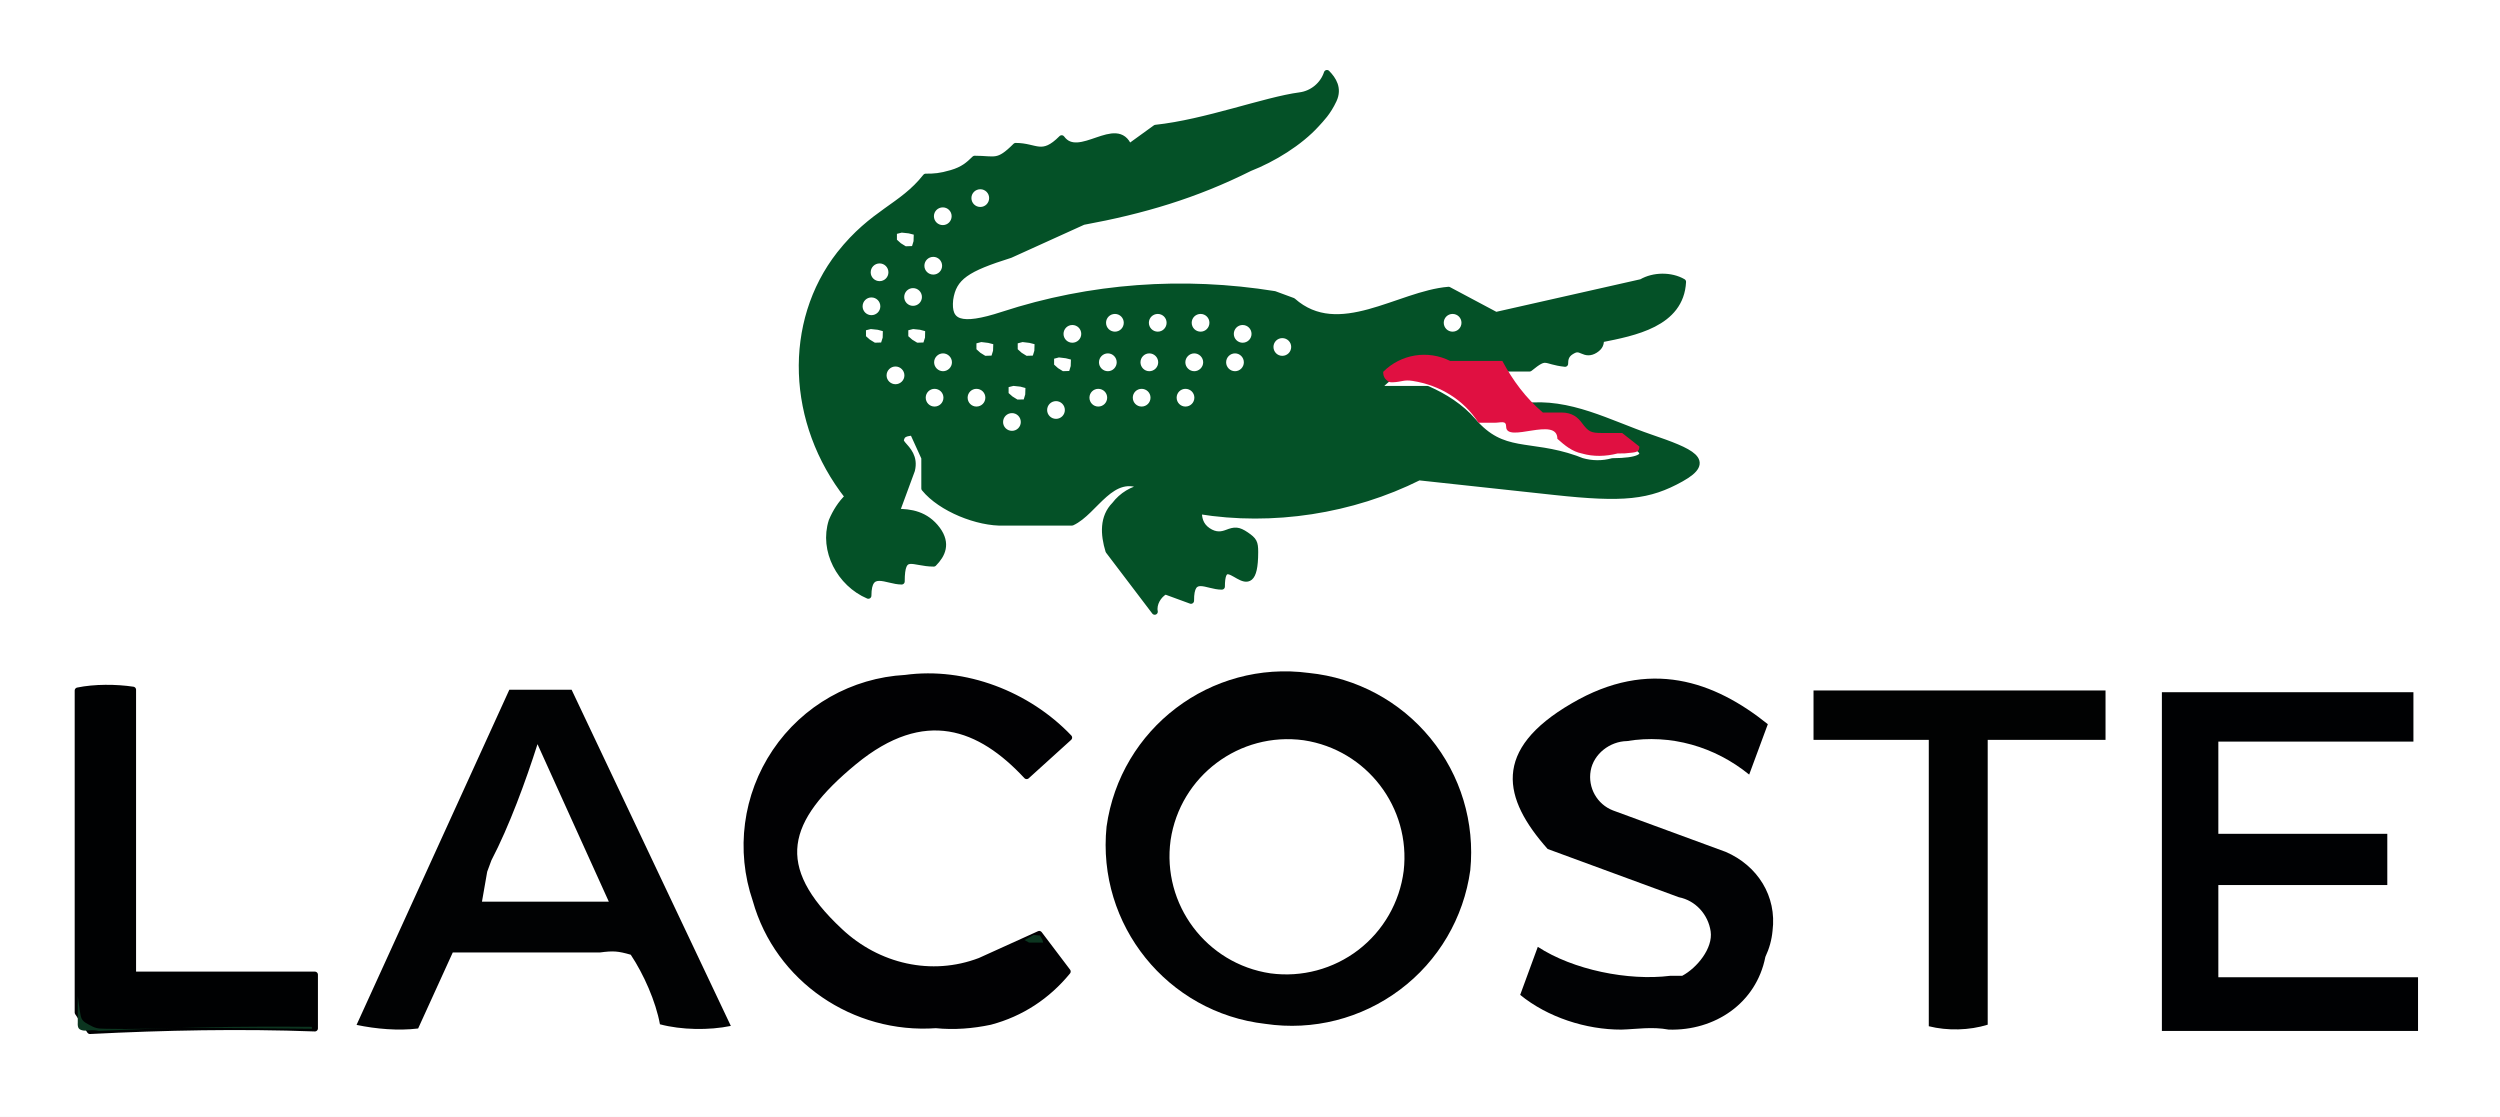
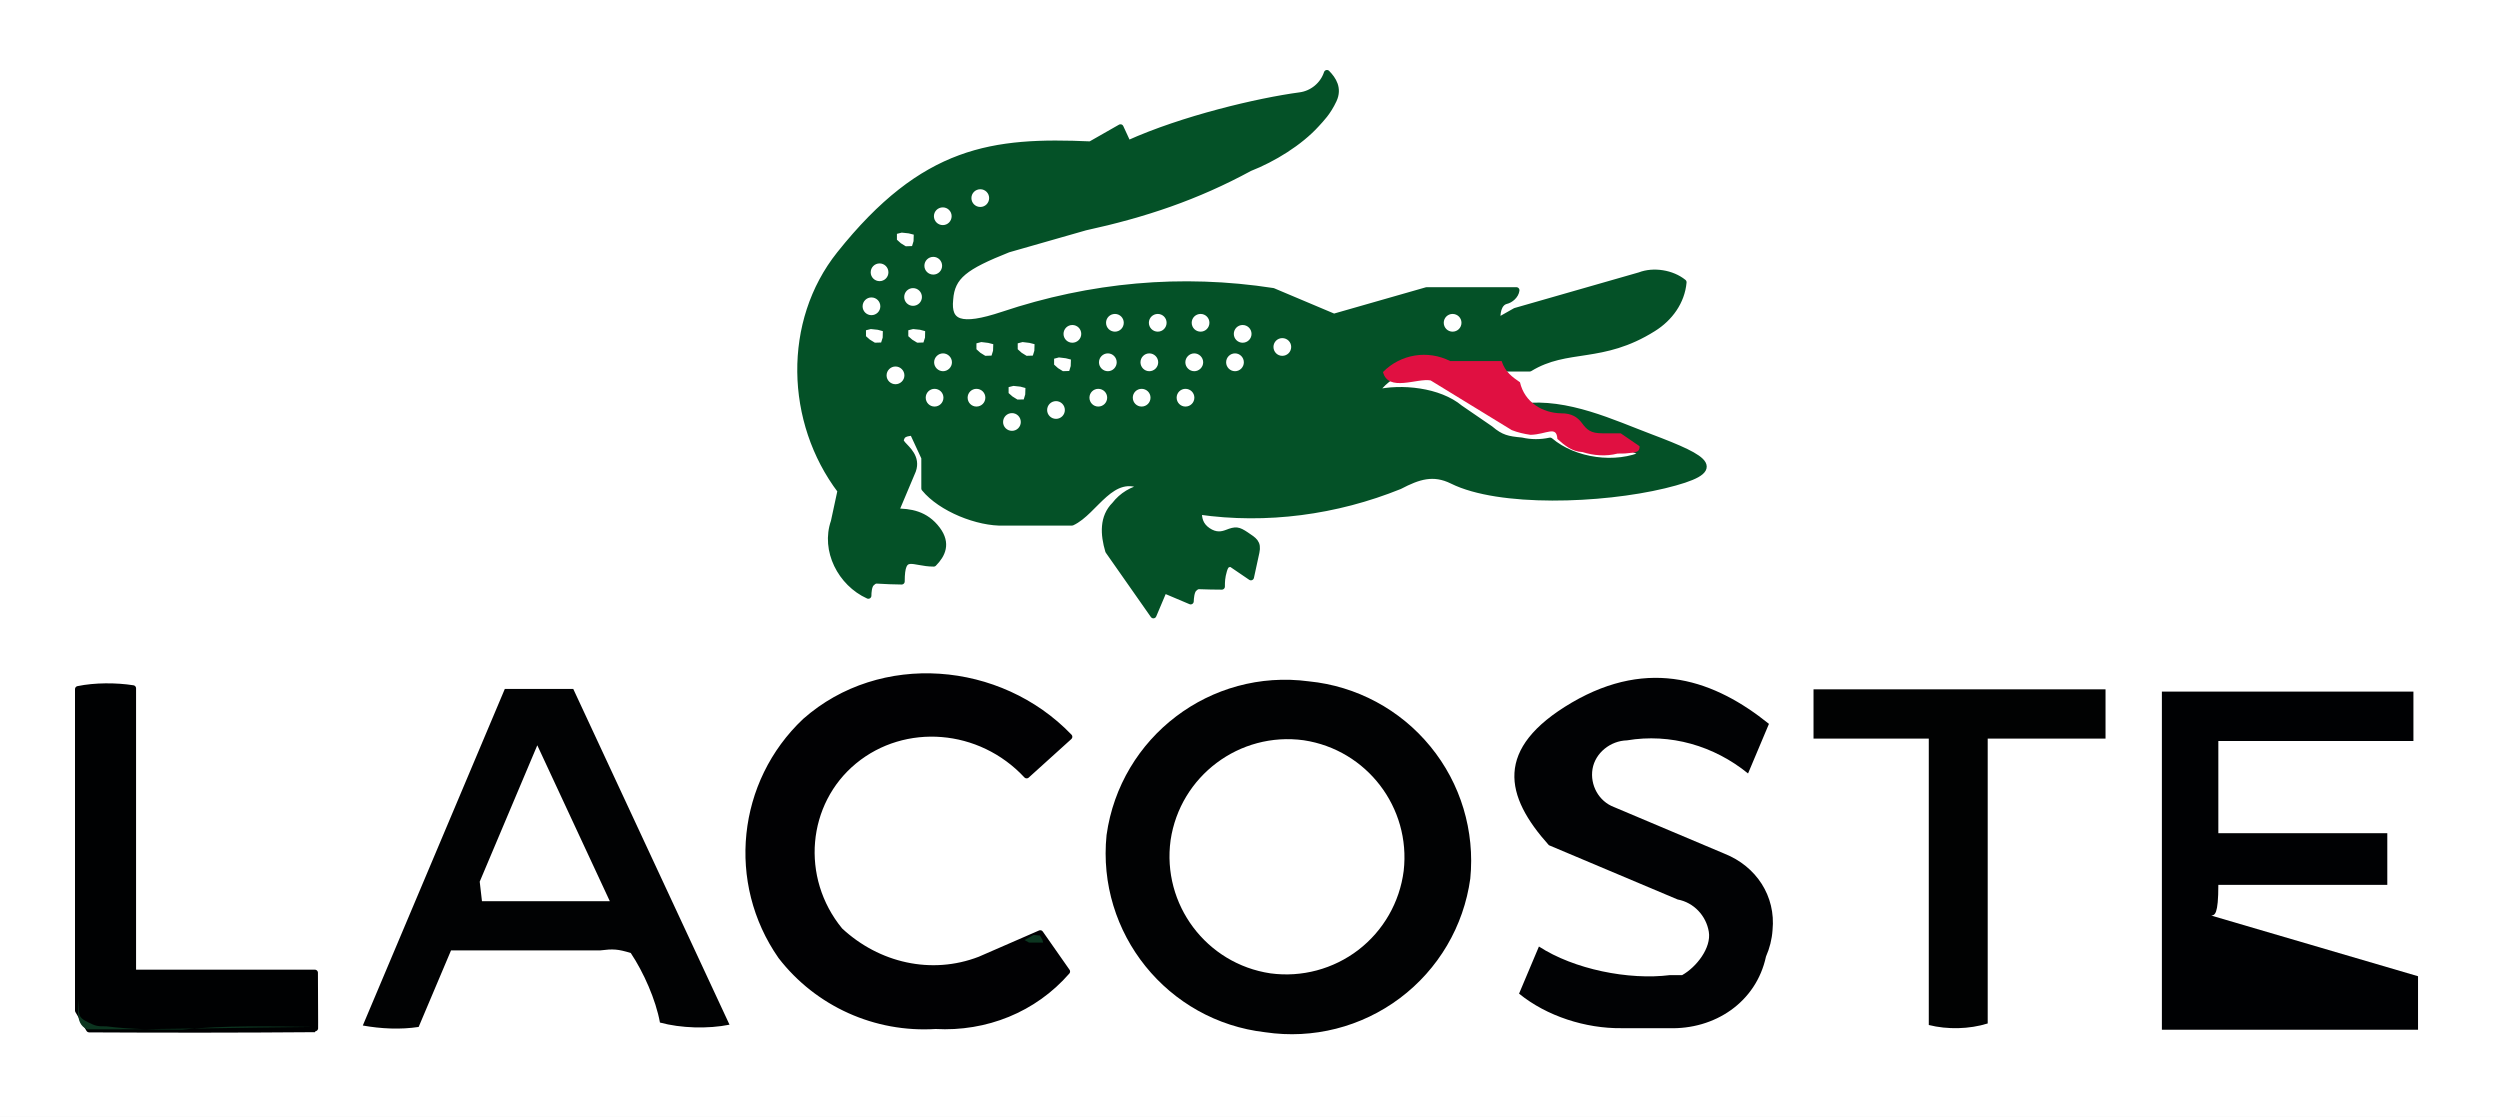
<svg xmlns="http://www.w3.org/2000/svg" viewBox="0 0 244 109" width="244" height="109">
  <rect width="100%" height="100%" fill="#ffffff" />
-   <path data-region="0" d="M146.00 30.75L160.21 27.54C161.39 26.85 163.08 26.83 164.26 27.51C164.05 31.63 159.46 32.48 156.25 33.12C156.25 33.55 156.18 33.85 155.68 34.17C155.19 34.48 154.81 34.39 154.50 34.25C154.02 34.03 153.81 34.02 153.32 34.33C152.82 34.65 152.75 35.08 152.75 35.50C150.61 35.27 151.03 34.55 149.29 35.96L140.13 35.96C138.00 35.48 135.78 36.26 134.44 37.97L139.32 37.97C140.98 38.70 142.59 39.72 143.77 41.09C146.69 44.49 149.17 43.16 153.76 44.76L154.39 45.00C155.37 45.28 156.40 45.29 157.38 45.02C162.58 45.00 159.76 43.00 157.13 43.00C156.02 43.00 155.15 42.65 154.37 42.00C153.53 41.29 152.53 41.00 151.62 41.00C151.09 41.00 150.83 40.98 150.20 40.70C149.58 40.42 149.12 40.00 148.78 39.65C153.15 39.10 157.04 41.31 161.07 42.69C165.06 44.06 167.24 44.96 164.08 46.72C160.91 48.49 158.45 48.74 151.71 48.01L138.49 46.58C131.96 49.84 124.21 51.05 117.00 49.87C117.00 50.54 117.11 51.26 117.88 51.79C118.65 52.31 119.25 52.19 119.75 52.00C120.52 51.70 120.85 51.69 121.62 52.21C122.39 52.74 122.50 52.94 122.50 53.88C122.50 59.91 119.25 52.94 119.25 57.25C117.77 57.26 116.22 55.86 116.24 58.63L113.73 57.71C113.05 58.08 112.55 58.94 112.70 59.70L108.19 53.76C107.70 52.15 107.61 50.47 108.80 49.27C109.50 48.35 110.52 47.73 111.66 47.54C108.50 45.89 106.90 49.95 104.62 51.00L97.99 51.00C95.44 51.09 91.82 49.64 90.22 47.67L90.22 44.68L89.10 42.22C88.82 42.22 88.18 42.28 88.02 42.64C87.86 42.97 87.90 43.10 88.10 43.35C88.60 43.92 89.31 44.61 89.00 45.89L87.50 49.96C88.86 49.96 90.36 50.17 91.49 51.69C92.49 53.06 91.98 54.14 91.13 55.00C89.04 55.00 88.00 53.74 88.00 56.75C86.54 56.75 84.75 55.34 84.75 58.14C81.98 56.96 80.25 53.72 81.18 50.85C81.55 49.97 82.07 49.14 82.76 48.48C77.08 41.26 76.74 31.47 81.95 24.81C85.23 20.66 88.01 20.22 90.35 17.25C91.19 17.25 91.74 17.22 92.87 16.89C94.00 16.56 94.53 16.09 95.13 15.50C97.15 15.50 97.37 16.01 99.13 14.25C101.14 14.25 101.68 15.45 103.62 13.50C105.30 15.81 109.02 11.43 110.19 14.36L112.79 12.48C117.67 11.96 123.47 9.76 126.88 9.31C128.09 9.15 129.13 8.29 129.51 7.13C130.13 7.76 130.69 8.63 130.17 9.75C129.59 10.99 128.95 11.61 128.49 12.12C126.85 13.93 124.25 15.52 121.97 16.41C116.68 19.06 111.54 20.58 105.72 21.65L98.60 24.88C94.38 26.21 93.05 27.02 92.73 29.24C92.50 31.50 93.69 32.09 97.87 30.72C106.43 27.92 115.50 27.28 124.39 28.71L126.18 29.37C130.66 33.34 136.51 28.69 141.38 28.29L146.00 30.75ZM86.22 29.90C86.22 30.54 85.70 31.06 85.05 31.06C84.41 31.06 83.89 30.54 83.89 29.90C83.89 29.25 84.41 28.73 85.05 28.73C85.70 28.73 86.22 29.25 86.22 29.90ZM84.22 32.00L84.22 32.95L84.72 33.39L85.31 33.75L86.22 33.72L86.45 33.00L86.47 32.09L85.72 31.89L84.97 31.81L84.22 32.00ZM87.01 26.58C87.01 27.22 86.49 27.74 85.85 27.74C85.20 27.74 84.68 27.22 84.68 26.58C84.68 25.93 85.20 25.41 85.85 25.41C86.49 25.41 87.01 25.93 87.01 26.58ZM88.57 36.64C88.57 37.28 88.04 37.80 87.40 37.80C86.76 37.80 86.23 37.28 86.23 36.64C86.23 35.99 86.76 35.47 87.40 35.47C88.04 35.47 88.57 35.99 88.57 36.64ZM87.24 22.59L87.24 23.53L87.74 23.98L88.32 24.34L89.24 24.31L89.46 23.59L89.49 22.67L88.74 22.48L87.99 22.40L87.24 22.59ZM90.28 28.99C90.28 29.63 89.76 30.15 89.11 30.15C88.47 30.15 87.95 29.63 87.95 28.99C87.95 28.34 88.47 27.82 89.11 27.82C89.76 27.82 90.28 28.34 90.28 28.99ZM88.35 32.00L88.35 32.95L88.85 33.39L89.44 33.75L90.35 33.72L90.58 33.00L90.60 32.09L89.85 31.89L89.10 31.81L88.35 32.00ZM92.25 25.94C92.25 26.58 91.73 27.10 91.09 27.10C90.44 27.10 89.92 26.58 89.92 25.94C89.92 25.29 90.44 24.77 91.09 24.77C91.73 24.77 92.25 25.29 92.25 25.94ZM92.38 38.81C92.38 39.46 91.86 39.98 91.21 39.98C90.57 39.98 90.05 39.46 90.05 38.81C90.05 38.17 90.57 37.65 91.21 37.65C91.86 37.65 92.38 38.17 92.38 38.81ZM93.18 21.10C93.18 21.75 92.66 22.27 92.02 22.27C91.37 22.27 90.85 21.75 90.85 21.10C90.85 20.46 91.37 19.94 92.02 19.94C92.66 19.94 93.18 20.46 93.18 21.10ZM93.21 35.36C93.21 36.00 92.68 36.53 92.04 36.53C91.40 36.53 90.87 36.00 90.87 35.36C90.87 34.72 91.40 34.19 92.04 34.19C92.68 34.19 93.21 34.72 93.21 35.36ZM96.47 38.81C96.47 39.46 95.95 39.98 95.30 39.98C94.66 39.98 94.14 39.46 94.14 38.81C94.14 38.17 94.66 37.65 95.30 37.65C95.95 37.65 96.47 38.17 96.47 38.81ZM96.84 19.33C96.84 19.98 96.32 20.50 95.68 20.50C95.03 20.50 94.51 19.98 94.51 19.33C94.51 18.69 95.03 18.17 95.68 18.17C96.32 18.17 96.84 18.69 96.84 19.33ZM95.00 33.28L95.00 34.22L95.50 34.67L96.08 35.03L97.00 35.00L97.22 34.28L97.25 33.36L96.50 33.17L95.75 33.08L95.00 33.28ZM99.93 41.19C99.93 41.83 99.41 42.35 98.77 42.35C98.12 42.35 97.60 41.83 97.60 41.19C97.60 40.54 98.12 40.02 98.77 40.02C99.41 40.02 99.93 40.54 99.93 41.19ZM98.14 37.55L98.14 38.50L98.64 38.94L99.22 39.30L100.14 39.28L100.36 38.55L100.39 37.64L99.64 37.44L98.89 37.36L98.14 37.55ZM99.03 33.28L99.03 34.22L99.53 34.67L100.11 35.03L101.03 35.00L101.25 34.28L101.28 33.36L100.53 33.17L99.78 33.08L99.03 33.28ZM104.23 40.02C104.23 40.66 103.71 41.18 103.07 41.18C102.42 41.18 101.90 40.66 101.90 40.02C101.90 39.37 102.42 38.85 103.07 38.85C103.71 38.85 104.23 39.37 104.23 40.02ZM102.58 34.78L102.58 35.72L103.08 36.17L103.66 36.53L104.58 36.50L104.80 35.78L104.83 34.86L104.08 34.67L103.33 34.58L102.58 34.78ZM105.83 32.59C105.83 33.23 105.31 33.75 104.66 33.75C104.02 33.75 103.50 33.23 103.50 32.59C103.50 31.94 104.02 31.42 104.66 31.42C105.31 31.42 105.83 31.94 105.83 32.59ZM108.36 38.81C108.36 39.46 107.84 39.98 107.19 39.98C106.55 39.98 106.03 39.46 106.03 38.81C106.03 38.17 106.55 37.65 107.19 37.65C107.84 37.65 108.36 38.17 108.36 38.81ZM109.29 35.36C109.29 36.00 108.77 36.53 108.13 36.53C107.48 36.53 106.96 36.00 106.96 35.36C106.96 34.72 107.48 34.19 108.13 34.19C108.77 34.19 109.29 34.72 109.29 35.36ZM109.98 31.50C109.98 32.15 109.46 32.67 108.82 32.67C108.17 32.67 107.65 32.15 107.65 31.50C107.65 30.86 108.17 30.34 108.82 30.34C109.46 30.34 109.98 30.86 109.98 31.50ZM112.59 38.81C112.59 39.46 112.07 39.98 111.42 39.98C110.78 39.98 110.26 39.46 110.26 38.81C110.26 38.17 110.78 37.65 111.42 37.65C112.07 37.65 112.59 38.17 112.59 38.81ZM113.34 35.36C113.34 36.00 112.82 36.53 112.17 36.53C111.53 36.53 111.01 36.00 111.01 35.36C111.01 34.72 111.53 34.19 112.17 34.19C112.82 34.19 113.34 34.72 113.34 35.36ZM114.16 31.50C114.16 32.15 113.64 32.67 113.00 32.67C112.35 32.67 111.83 32.15 111.83 31.50C111.83 30.86 112.35 30.34 113.00 30.34C113.64 30.34 114.16 30.86 114.16 31.50ZM116.87 38.81C116.87 39.46 116.35 39.98 115.70 39.98C115.06 39.98 114.54 39.46 114.54 38.81C114.54 38.17 115.06 37.65 115.70 37.65C116.35 37.65 116.87 38.17 116.87 38.81ZM117.73 35.36C117.73 36.00 117.20 36.53 116.56 36.53C115.92 36.53 115.39 36.00 115.39 35.36C115.39 34.72 115.92 34.19 116.56 34.19C117.20 34.19 117.73 34.72 117.73 35.36ZM118.34 31.50C118.34 32.15 117.82 32.67 117.18 32.67C116.53 32.67 116.01 32.15 116.01 31.50C116.01 30.86 116.53 30.34 117.18 30.34C117.82 30.34 118.34 30.86 118.34 31.50ZM121.70 35.36C121.70 36.00 121.18 36.53 120.54 36.53C119.89 36.53 119.37 36.00 119.37 35.36C119.37 34.72 119.89 34.19 120.54 34.19C121.18 34.19 121.70 34.72 121.70 35.36ZM122.45 32.59C122.45 33.23 121.93 33.75 121.28 33.75C120.64 33.75 120.12 33.23 120.12 32.59C120.12 31.94 120.64 31.42 121.28 31.42C121.93 31.42 122.45 31.94 122.45 32.59ZM126.32 33.86C126.32 34.51 125.80 35.03 125.15 35.03C124.51 35.03 123.99 34.51 123.99 33.86C123.99 33.22 124.51 32.70 125.15 32.70C125.80 32.70 126.32 33.22 126.32 33.86ZM142.94 31.50C142.94 32.15 142.42 32.67 141.77 32.67C141.13 32.67 140.61 32.15 140.61 31.50C140.61 30.86 141.13 30.34 141.77 30.34C142.42 30.34 142.94 30.86 142.94 31.50Z" fill="#045127" fill-rule="evenodd" stroke="#045127" stroke-width="0.6" stroke-linejoin="round" />
-   <path data-region="1" d="M108.00 80.68C109.34 71.10 118.16 64.40 127.75 65.68C132.39 66.15 136.66 68.44 139.61 72.05C142.57 75.66 143.96 80.29 143.50 84.93C142.86 89.58 140.39 93.79 136.63 96.60C132.87 99.42 128.15 100.62 123.50 99.93C113.94 98.84 107.03 90.26 108.00 80.68ZM114.25 82.00C113.39 88.27 117.74 94.07 124.00 95.00C127.05 95.41 130.14 94.58 132.58 92.71C135.02 90.83 136.61 88.06 137.00 85.00C137.71 78.82 133.40 73.18 127.25 72.25C120.98 71.39 115.18 75.74 114.25 82.00Z" fill="#010203" fill-rule="evenodd" />
-   <path data-region="2" d="M211.00 100.62L211.00 67.56L235.55 67.56L235.55 72.38L216.51 72.38L216.51 81.38L233.00 81.38L233.00 86.38L216.51 86.38L216.51 95.38L236.00 95.38L236.00 100.62L211.00 100.62Z" fill="#000103" fill-rule="evenodd" />
-   <path data-region="3" d="M34.80 100.03L49.71 67.32L55.79 67.32L71.33 100.13C69.21 100.57 66.50 100.53 64.41 99.97C64.01 97.75 62.81 95.05 61.56 93.18C60.30 92.82 59.86 92.79 58.56 92.96L44.19 92.96L40.81 100.38C38.89 100.62 36.70 100.43 34.80 100.03ZM52.46 72.63C51.32 76.21 49.70 80.64 47.96 83.97L47.55 85.08L47.04 88.00L59.42 88.00L52.46 72.63Z" fill="#010203" fill-rule="evenodd" />
-   <path data-region="4" d="M170.72 75.60C167.37 72.87 163.06 71.62 158.79 72.33C157.12 72.36 155.54 73.58 155.25 75.22C154.96 76.87 155.87 78.50 157.43 79.10L168.42 83.14C171.54 84.48 173.43 87.47 173.00 90.85C172.92 91.73 172.68 92.59 172.30 93.39C171.41 97.92 167.37 100.62 162.87 100.49C161.20 100.18 159.73 100.45 158.25 100.49C154.79 100.50 151.04 99.28 148.37 97.10L150.09 92.41C153.53 94.66 158.93 95.75 163.00 95.24L164.18 95.24C165.64 94.46 167.20 92.54 166.96 90.90C166.72 89.26 165.49 87.89 163.86 87.57L151.05 82.86C146.69 77.95 145.57 73.19 153.41 68.64C161.00 64.20 167.33 66.50 172.54 70.68L170.72 75.60Z" fill="#010204" fill-rule="evenodd" />
-   <path data-region="5" d="M104.34 71.99L100.20 75.74C95.68 70.88 90.23 68.70 83.36 74.35C76.50 80.01 75.20 84.58 81.97 90.89C85.67 94.37 90.91 95.59 95.65 93.78L101.43 91.16L104.20 94.82C102.23 97.23 99.66 98.92 96.65 99.72C94.91 100.09 93.12 100.23 91.34 100.05C83.39 100.62 75.93 95.59 73.76 87.85C72.09 82.99 72.80 77.63 75.67 73.37C78.54 69.11 83.24 66.45 88.37 66.17C94.15 65.38 100.32 67.76 104.34 71.99Z" fill="#010103" fill-rule="evenodd" stroke="#010103" stroke-width="0.6" stroke-linejoin="round" />
-   <path data-region="6" d="M188.25 72.21L177.00 72.21L177.00 67.39L205.50 67.39L205.50 72.21L194.00 72.21L194.00 100.01C192.21 100.57 190.07 100.62 188.25 100.16L188.25 72.21Z" fill="#010202" fill-rule="evenodd" />
-   <path data-region="7" d="M12.98 95.13L30.73 95.13L30.73 100.37C23.41 100.10 16.09 100.25 8.78 100.62L7.59 98.82L7.59 67.40C9.22 67.06 11.33 67.07 12.98 67.32L12.98 95.13Z" fill="#000102" fill-rule="evenodd" stroke="#000102" stroke-width="0.6" stroke-linejoin="round" />
-   <path data-region="8" d="M160.00 43.58C160.00 43.98 159.86 44.12 159.29 44.18C158.63 44.26 158.54 44.26 157.87 44.26C156.73 44.55 155.52 44.59 154.39 44.26C153.44 44.07 152.73 43.48 152.00 42.83C152.00 40.58 147.00 43.32 147.00 41.64C147.00 41.00 146.49 41.26 145.88 41.26L144.30 41.26C142.86 39.01 140.53 37.60 137.89 37.18C137.00 37.04 136.85 37.27 135.96 37.31C135.61 37.32 135.54 37.30 135.28 37.05C135.03 36.81 135.00 36.54 135.00 36.29C136.72 34.56 139.36 34.13 141.54 35.23L146.63 35.23C147.65 37.14 148.93 38.86 150.58 40.26L152.38 40.26C153.48 40.26 154.00 40.76 154.38 41.26C155.04 42.15 155.27 42.26 156.38 42.26L158.32 42.26L160.00 43.58Z" fill="#e01041" fill-rule="evenodd" />
-   <path data-region="9" d="M30.44 100.22C23.51 100.15 16.57 100.28 9.64 100.62C8.96 100.47 8.87 100.59 8.21 100.59C7.67 100.52 7.56 100.33 7.59 99.79L7.59 97.22L7.77 98.54C7.92 99.35 7.86 99.57 8.59 99.96C9.35 100.39 9.50 100.39 10.37 100.41C12.84 100.47 15.29 100.38 17.75 100.32C21.96 100.31 26.23 100.37 30.44 100.41Z" fill="#0c3520" fill-rule="evenodd" />
+   <path data-region="0" d="M146.17 31.33L147.90 30.35L160.04 26.87C161.38 26.35 163.19 26.64 164.31 27.55C164.14 29.44 162.98 31.05 161.36 32.06C156.33 35.22 152.98 33.71 149.30 35.96L140.13 35.96C137.85 35.45 135.49 36.40 134.19 38.35C136.78 37.73 140.46 38.12 142.50 39.83L145.46 41.86C146.49 42.74 147.15 42.88 148.50 43.00C149.41 43.21 150.37 43.21 151.29 43.01C153.66 45.03 157.72 45.59 160.54 44.27C156.94 42.82 152.10 41.34 148.58 39.68C152.95 39.13 157.46 41.30 161.05 42.65C166.79 44.82 168.58 45.88 162.43 47.37C156.28 48.85 146.32 49.20 141.75 46.93C139.89 46.01 138.44 46.49 136.60 47.45C130.41 49.95 123.60 50.87 117.00 49.92C117.00 50.59 117.11 51.26 117.88 51.79C118.65 52.31 119.25 52.19 119.75 52.00C120.62 51.66 120.84 51.69 121.62 52.21C122.41 52.74 122.82 52.97 122.62 53.90L122.09 56.34L120.18 55.04C119.77 55.03 119.61 55.15 119.45 55.70C119.26 56.35 119.25 56.77 119.25 57.25C118.61 57.25 117.66 57.23 117.21 57.21C116.86 57.19 116.79 57.22 116.53 57.46C116.26 57.72 116.22 58.42 116.21 58.69L113.61 57.59L112.57 60.05L108.17 53.77C107.69 52.15 107.60 50.46 108.80 49.27C109.50 48.36 110.52 47.74 111.66 47.54C108.50 45.89 106.90 49.95 104.62 51.00L97.99 51.00C95.45 51.09 91.83 49.64 90.22 47.67L90.22 44.67L89.09 42.23C88.81 42.23 88.18 42.29 88.02 42.64C87.86 42.97 87.87 43.07 88.10 43.35C88.55 43.86 89.55 44.65 89.10 45.92L87.41 49.93C88.80 49.93 90.33 50.13 91.49 51.69C92.50 53.05 91.98 54.14 91.13 55.00C89.04 55.00 88.00 53.74 88.00 56.75C87.30 56.75 86.28 56.70 85.79 56.67C85.42 56.64 85.34 56.66 85.06 56.92C84.78 57.17 84.75 57.87 84.75 58.14C82.05 56.92 80.41 53.71 81.39 50.91L82.04 47.89C76.95 41.17 76.69 31.40 81.95 24.81C90.17 14.50 96.91 13.68 106.43 14.10L109.36 12.43L110.09 14.01C115.43 11.59 122.83 9.85 126.88 9.31C128.09 9.15 129.13 8.29 129.51 7.13C130.13 7.76 130.69 8.63 130.17 9.75C129.59 10.99 128.95 11.61 128.49 12.12C126.85 13.93 124.25 15.52 121.97 16.41C116.78 19.23 111.70 20.93 105.92 22.19L98.40 24.34C94.19 26.02 92.89 26.94 92.73 29.24C92.50 31.50 93.70 32.11 97.87 30.72C106.44 27.85 115.31 27.03 124.24 28.41L130.19 30.92L139.24 28.33L148.00 28.33C147.94 28.85 147.41 29.28 147.00 29.37C146.20 29.57 146.08 30.68 146.17 31.33ZM86.22 29.90C86.22 30.54 85.70 31.06 85.05 31.06C84.41 31.06 83.89 30.54 83.89 29.90C83.89 29.25 84.41 28.73 85.05 28.73C85.70 28.73 86.22 29.25 86.22 29.90ZM84.22 32.00L84.22 32.95L84.72 33.39L85.31 33.75L86.22 33.72L86.45 33.00L86.47 32.09L85.72 31.89L84.97 31.81L84.22 32.00ZM87.01 26.58C87.01 27.22 86.49 27.74 85.85 27.74C85.20 27.74 84.68 27.22 84.68 26.58C84.68 25.93 85.20 25.41 85.85 25.41C86.49 25.41 87.01 25.93 87.01 26.58ZM88.57 36.64C88.57 37.28 88.04 37.80 87.40 37.80C86.76 37.80 86.23 37.28 86.23 36.64C86.23 35.99 86.76 35.47 87.40 35.47C88.04 35.47 88.57 35.99 88.57 36.64ZM87.24 22.59L87.24 23.53L87.74 23.98L88.32 24.34L89.24 24.31L89.46 23.59L89.49 22.67L88.74 22.48L87.99 22.40L87.24 22.59ZM90.28 28.99C90.28 29.63 89.76 30.15 89.11 30.15C88.47 30.15 87.95 29.63 87.95 28.99C87.95 28.34 88.47 27.82 89.11 27.82C89.76 27.82 90.28 28.34 90.28 28.99ZM88.35 32.00L88.35 32.95L88.85 33.39L89.44 33.75L90.35 33.72L90.58 33.00L90.60 32.09L89.85 31.89L89.10 31.81L88.35 32.00ZM92.25 25.94C92.25 26.58 91.73 27.10 91.09 27.10C90.44 27.10 89.92 26.58 89.92 25.94C89.92 25.29 90.44 24.77 91.09 24.77C91.73 24.77 92.25 25.29 92.25 25.94ZM92.38 38.81C92.38 39.46 91.86 39.98 91.21 39.98C90.57 39.98 90.05 39.46 90.05 38.81C90.05 38.17 90.57 37.65 91.21 37.65C91.86 37.65 92.38 38.17 92.38 38.81ZM93.18 21.10C93.18 21.75 92.66 22.27 92.02 22.27C91.37 22.27 90.85 21.75 90.85 21.10C90.85 20.46 91.37 19.94 92.02 19.94C92.66 19.94 93.18 20.46 93.18 21.10ZM93.21 35.36C93.21 36.00 92.68 36.53 92.04 36.53C91.40 36.53 90.87 36.00 90.87 35.36C90.87 34.72 91.40 34.19 92.04 34.19C92.68 34.19 93.21 34.72 93.21 35.36ZM96.47 38.81C96.47 39.46 95.95 39.98 95.30 39.98C94.66 39.98 94.14 39.46 94.14 38.81C94.14 38.17 94.66 37.65 95.30 37.65C95.95 37.65 96.47 38.17 96.47 38.81ZM96.84 19.33C96.84 19.98 96.32 20.50 95.68 20.50C95.03 20.50 94.51 19.98 94.51 19.33C94.51 18.69 95.03 18.17 95.68 18.17C96.32 18.17 96.84 18.69 96.84 19.33ZM95.00 33.28L95.00 34.22L95.50 34.67L96.08 35.03L97.00 35.00L97.22 34.28L97.25 33.36L96.50 33.17L95.75 33.08L95.00 33.28ZM99.93 41.19C99.93 41.83 99.41 42.35 98.77 42.35C98.12 42.35 97.60 41.83 97.60 41.19C97.60 40.54 98.12 40.02 98.77 40.02C99.41 40.02 99.93 40.54 99.93 41.19ZM98.14 37.55L98.14 38.50L98.64 38.94L99.22 39.30L100.14 39.28L100.36 38.55L100.39 37.64L99.64 37.44L98.89 37.36L98.14 37.55ZM99.03 33.28L99.03 34.22L99.53 34.67L100.11 35.03L101.03 35.00L101.25 34.28L101.28 33.36L100.53 33.17L99.78 33.08L99.03 33.28ZM104.23 40.02C104.23 40.66 103.71 41.18 103.07 41.18C102.42 41.18 101.90 40.66 101.90 40.02C101.90 39.37 102.42 38.85 103.07 38.85C103.71 38.85 104.23 39.37 104.23 40.02ZM102.58 34.78L102.58 35.72L103.08 36.17L103.66 36.53L104.58 36.50L104.80 35.78L104.83 34.86L104.08 34.67L103.33 34.58L102.58 34.78ZM105.83 32.59C105.83 33.23 105.31 33.75 104.66 33.75C104.02 33.75 103.50 33.23 103.50 32.59C103.50 31.94 104.02 31.42 104.66 31.42C105.31 31.42 105.83 31.94 105.83 32.59ZM108.36 38.81C108.36 39.46 107.84 39.98 107.19 39.98C106.55 39.98 106.03 39.46 106.03 38.81C106.03 38.17 106.55 37.65 107.19 37.65C107.84 37.65 108.36 38.17 108.36 38.81ZM109.29 35.36C109.29 36.00 108.77 36.53 108.13 36.53C107.48 36.53 106.96 36.00 106.96 35.36C106.96 34.72 107.48 34.19 108.13 34.19C108.77 34.19 109.29 34.72 109.29 35.36ZM109.98 31.50C109.98 32.15 109.46 32.67 108.82 32.67C108.17 32.67 107.65 32.15 107.65 31.50C107.65 30.86 108.17 30.34 108.82 30.34C109.46 30.34 109.98 30.86 109.98 31.50ZM112.59 38.81C112.59 39.46 112.07 39.98 111.42 39.98C110.78 39.98 110.26 39.46 110.26 38.81C110.26 38.17 110.78 37.65 111.42 37.65C112.07 37.65 112.59 38.17 112.59 38.81ZM113.34 35.36C113.34 36.00 112.82 36.53 112.17 36.53C111.53 36.53 111.01 36.00 111.01 35.36C111.01 34.72 111.53 34.19 112.17 34.19C112.82 34.19 113.34 34.72 113.34 35.36ZM114.16 31.50C114.16 32.15 113.64 32.67 113.00 32.67C112.35 32.67 111.83 32.15 111.83 31.50C111.83 30.86 112.35 30.34 113.00 30.34C113.64 30.34 114.16 30.86 114.16 31.50ZM116.87 38.81C116.87 39.46 116.35 39.98 115.70 39.98C115.06 39.98 114.54 39.46 114.54 38.81C114.54 38.17 115.06 37.65 115.70 37.65C116.35 37.65 116.87 38.17 116.87 38.81ZM117.73 35.36C117.73 36.00 117.20 36.53 116.56 36.53C115.92 36.53 115.39 36.00 115.39 35.36C115.39 34.72 115.92 34.19 116.56 34.19C117.20 34.19 117.73 34.72 117.73 35.36ZM118.34 31.50C118.34 32.15 117.82 32.67 117.18 32.67C116.53 32.67 116.01 32.15 116.01 31.50C116.01 30.86 116.53 30.34 117.18 30.34C117.82 30.34 118.34 30.86 118.34 31.50ZM121.70 35.36C121.70 36.00 121.18 36.53 120.54 36.53C119.89 36.53 119.37 36.00 119.37 35.36C119.37 34.72 119.89 34.19 120.54 34.19C121.18 34.19 121.70 34.72 121.70 35.36ZM122.45 32.59C122.45 33.23 121.93 33.75 121.28 33.75C120.64 33.75 120.12 33.23 120.12 32.59C120.12 31.94 120.64 31.42 121.28 31.42C121.93 31.42 122.45 31.94 122.45 32.59ZM126.32 33.86C126.32 34.51 125.80 35.03 125.15 35.03C124.51 35.03 123.99 34.51 123.99 33.86C123.99 33.22 124.51 32.70 125.15 32.70C125.80 32.70 126.32 33.22 126.32 33.86ZM142.94 31.50C142.94 32.15 142.42 32.67 141.77 32.67C141.13 32.67 140.61 32.15 140.61 31.50C140.61 30.86 141.13 30.34 141.77 30.34C142.42 30.34 142.94 30.86 142.94 31.50Z" fill="#045127" fill-rule="evenodd" stroke="#045127" stroke-width="0.6" stroke-linejoin="round" />
+   <path data-region="1" d="M108.00 81.50C109.34 71.92 118.16 65.22 127.75 66.50C132.39 66.96 136.66 69.25 139.61 72.86C142.57 76.47 143.96 81.11 143.50 85.75C142.86 90.40 140.39 94.60 136.63 97.42C132.87 100.24 128.15 101.44 123.50 100.75C113.94 99.66 107.03 91.08 108.00 81.50ZM114.25 82.00C113.39 88.27 117.74 94.07 124.00 95.00C127.05 95.41 130.14 94.58 132.58 92.71C135.02 90.83 136.61 88.06 137.00 85.00C137.71 78.82 133.40 73.18 127.25 72.25C120.98 71.39 115.18 75.74 114.25 82.00Z" fill="#010203" fill-rule="evenodd" />
+   <path data-region="2" d="M211.00 100.50L211.00 67.50L235.55 67.50L235.55 72.32L216.51 72.32L216.51 81.32L233.00 81.32L233.00 86.36L216.51 86.36C216.51 89.28 216.16 89.32 215.82 89.36L236.00 95.28L236.00 100.50L211.00 100.50Z" fill="#000103" fill-rule="evenodd" />
+   <path data-region="3" d="M35.41 100.09L49.27 67.24L55.95 67.24L71.20 100.01C69.11 100.43 66.46 100.36 64.41 99.80C64.01 97.58 62.81 94.88 61.56 93.01C60.30 92.63 59.86 92.60 58.56 92.76L44.02 92.76L40.86 100.23C39.09 100.50 37.18 100.41 35.41 100.09ZM52.44 72.74L46.82 86.05L47.04 87.96L59.52 87.96L52.44 72.74Z" fill="#010203" fill-rule="evenodd" />
+   <path data-region="4" d="M170.61 75.49C167.28 72.78 163.02 71.55 158.79 72.26C157.19 72.30 155.70 73.47 155.43 75.05C155.17 76.62 156.04 78.21 157.53 78.77L168.31 83.32C171.41 84.55 173.33 87.46 173.00 90.78C172.94 91.67 172.72 92.54 172.36 93.36C171.40 97.83 167.35 100.50 162.87 100.35L158.25 100.35C154.76 100.39 150.96 99.18 148.26 96.98L150.20 92.38C153.61 94.60 158.96 95.68 163.00 95.17L164.18 95.17C165.57 94.39 167.04 92.51 166.78 90.94C166.52 89.37 165.31 88.08 163.74 87.79L151.17 82.49C146.88 77.71 145.76 73.06 153.41 68.57C161.05 64.11 167.42 66.44 172.65 70.65L170.61 75.49Z" fill="#010204" fill-rule="evenodd" />
+   <path data-region="5" d="M104.36 71.91L100.20 75.67C95.68 70.81 88.27 70.24 83.36 74.28C78.46 78.32 77.77 85.71 81.97 90.82C85.68 94.28 90.91 95.48 95.63 93.66L101.53 91.09L104.14 94.82C100.92 98.52 96.21 100.40 91.31 100.13C85.46 100.50 79.81 97.96 76.23 93.33C71.22 86.15 72.23 76.38 78.60 70.38C85.96 63.89 97.56 64.83 104.36 71.91Z" fill="#010103" fill-rule="evenodd" stroke="#010103" stroke-width="0.6" stroke-linejoin="round" />
+   <path data-region="6" d="M188.25 72.09L177.00 72.09L177.00 67.28L205.50 67.28L205.50 72.09L194.00 72.09L194.00 99.89C192.21 100.45 190.07 100.50 188.25 100.04L188.25 72.09Z" fill="#010202" fill-rule="evenodd" />
+   <path data-region="7" d="M12.98 94.94L30.73 94.94C30.76 100.44 30.75 100.44 30.74 100.44C23.39 100.50 16.04 100.50 8.70 100.46L7.62 98.63L7.62 67.26C9.25 66.92 11.34 66.92 12.98 67.18L12.98 94.94Z" fill="#000102" fill-rule="evenodd" stroke="#000102" stroke-width="0.6" stroke-linejoin="round" />
+   <path data-region="8" d="M160.02 43.55C160.03 43.97 159.88 44.12 159.29 44.19C158.63 44.27 158.54 44.27 157.87 44.27C156.74 44.56 155.56 44.47 154.44 44.12C153.44 44.08 152.73 43.49 152.00 42.84C151.92 41.49 150.95 42.40 149.38 42.44C148.75 42.35 148.14 42.21 147.55 41.98L139.63 37.13C138.32 36.88 135.49 38.30 134.98 36.31C136.70 34.56 139.35 34.13 141.54 35.24L146.56 35.24C146.91 36.33 147.63 36.81 148.35 37.31C148.80 39.27 150.55 40.31 152.38 40.34C153.36 40.33 153.95 40.70 154.38 41.27C154.89 41.97 155.27 42.29 156.38 42.29L158.18 42.29L160.02 43.55Z" fill="#e01041" fill-rule="evenodd" />
+   <path data-region="9" d="M30.44 100.23C23.06 100.28 15.89 100.50 8.51 100.46C7.17 99.89 7.76 98.06 7.68 96.98L7.68 98.36C7.68 99.20 7.83 99.39 8.59 99.77C9.36 100.16 9.51 100.17 10.38 100.17C12.83 100.48 15.29 100.49 17.75 100.49C21.96 100.07 26.23 100.17 30.44 100.23Z" fill="#0c3520" fill-rule="evenodd" />
  <path data-region="10" d="M100.00 91.75L100.44 91.50L100.88 91.25L101.50 91.31L101.75 91.75L101.81 92.00L101.12 92.00L100.44 92.00L100.00 91.75Z" fill="#0c3520" fill-rule="evenodd" />
</svg>
